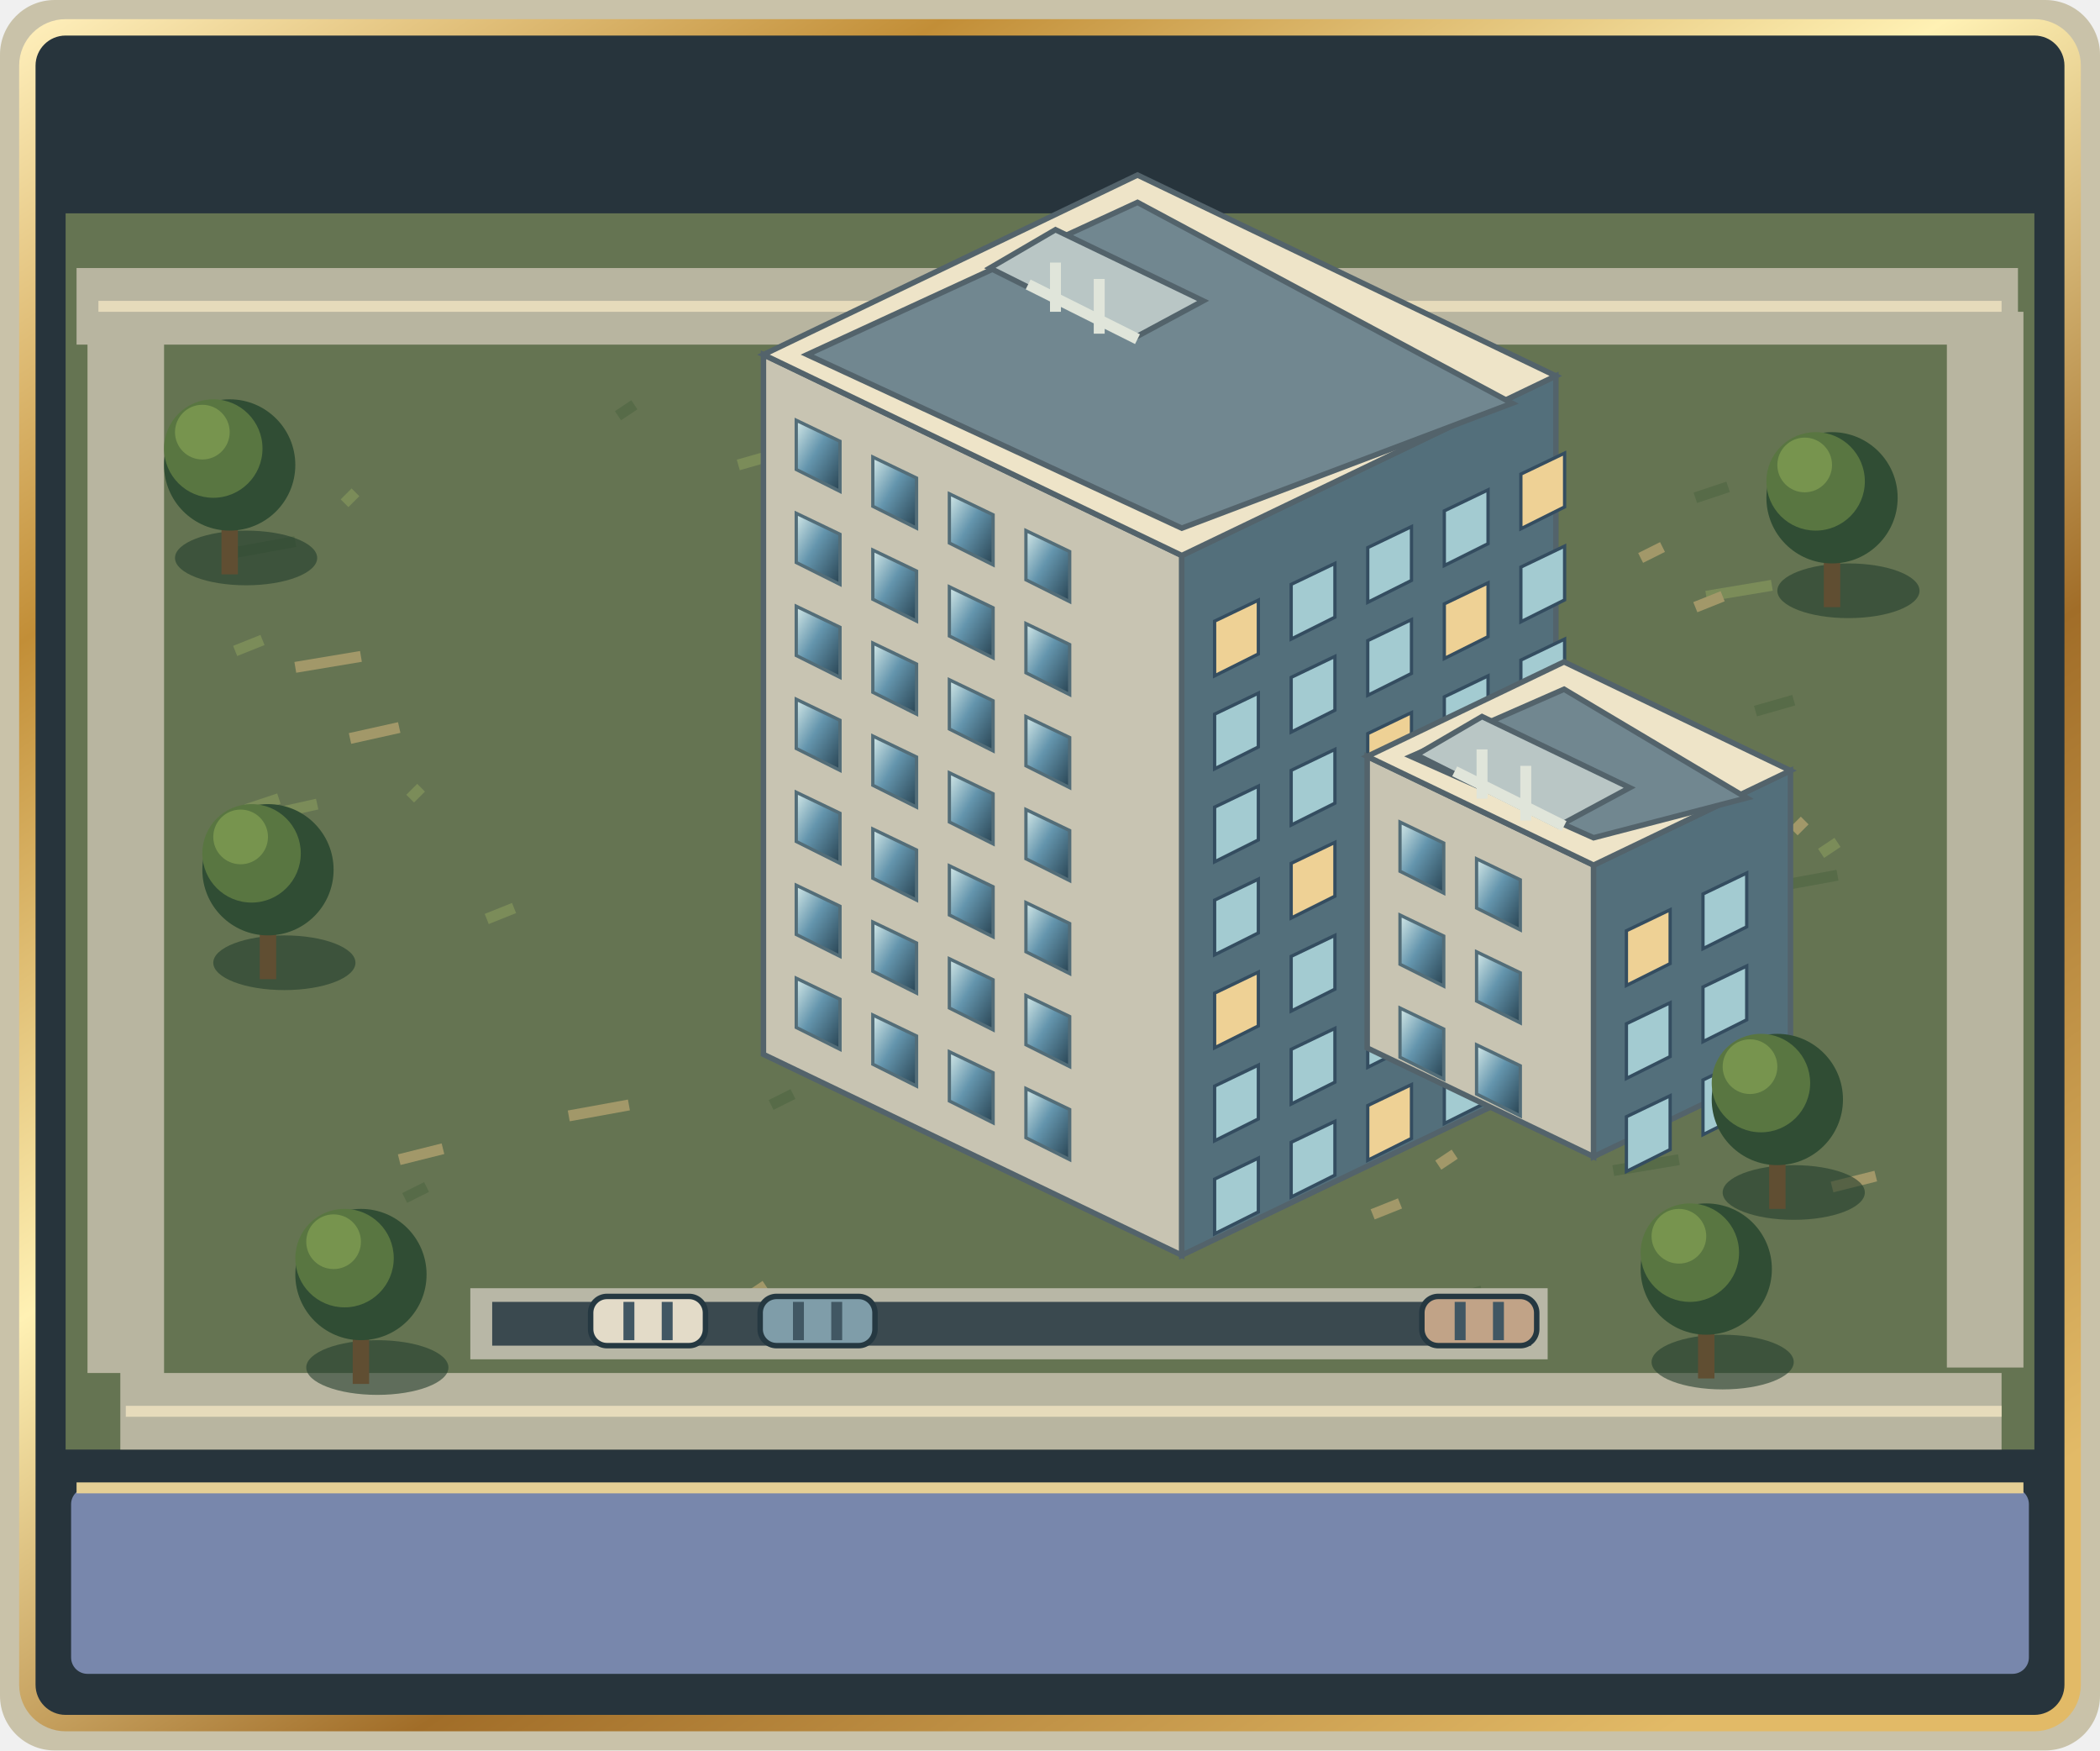
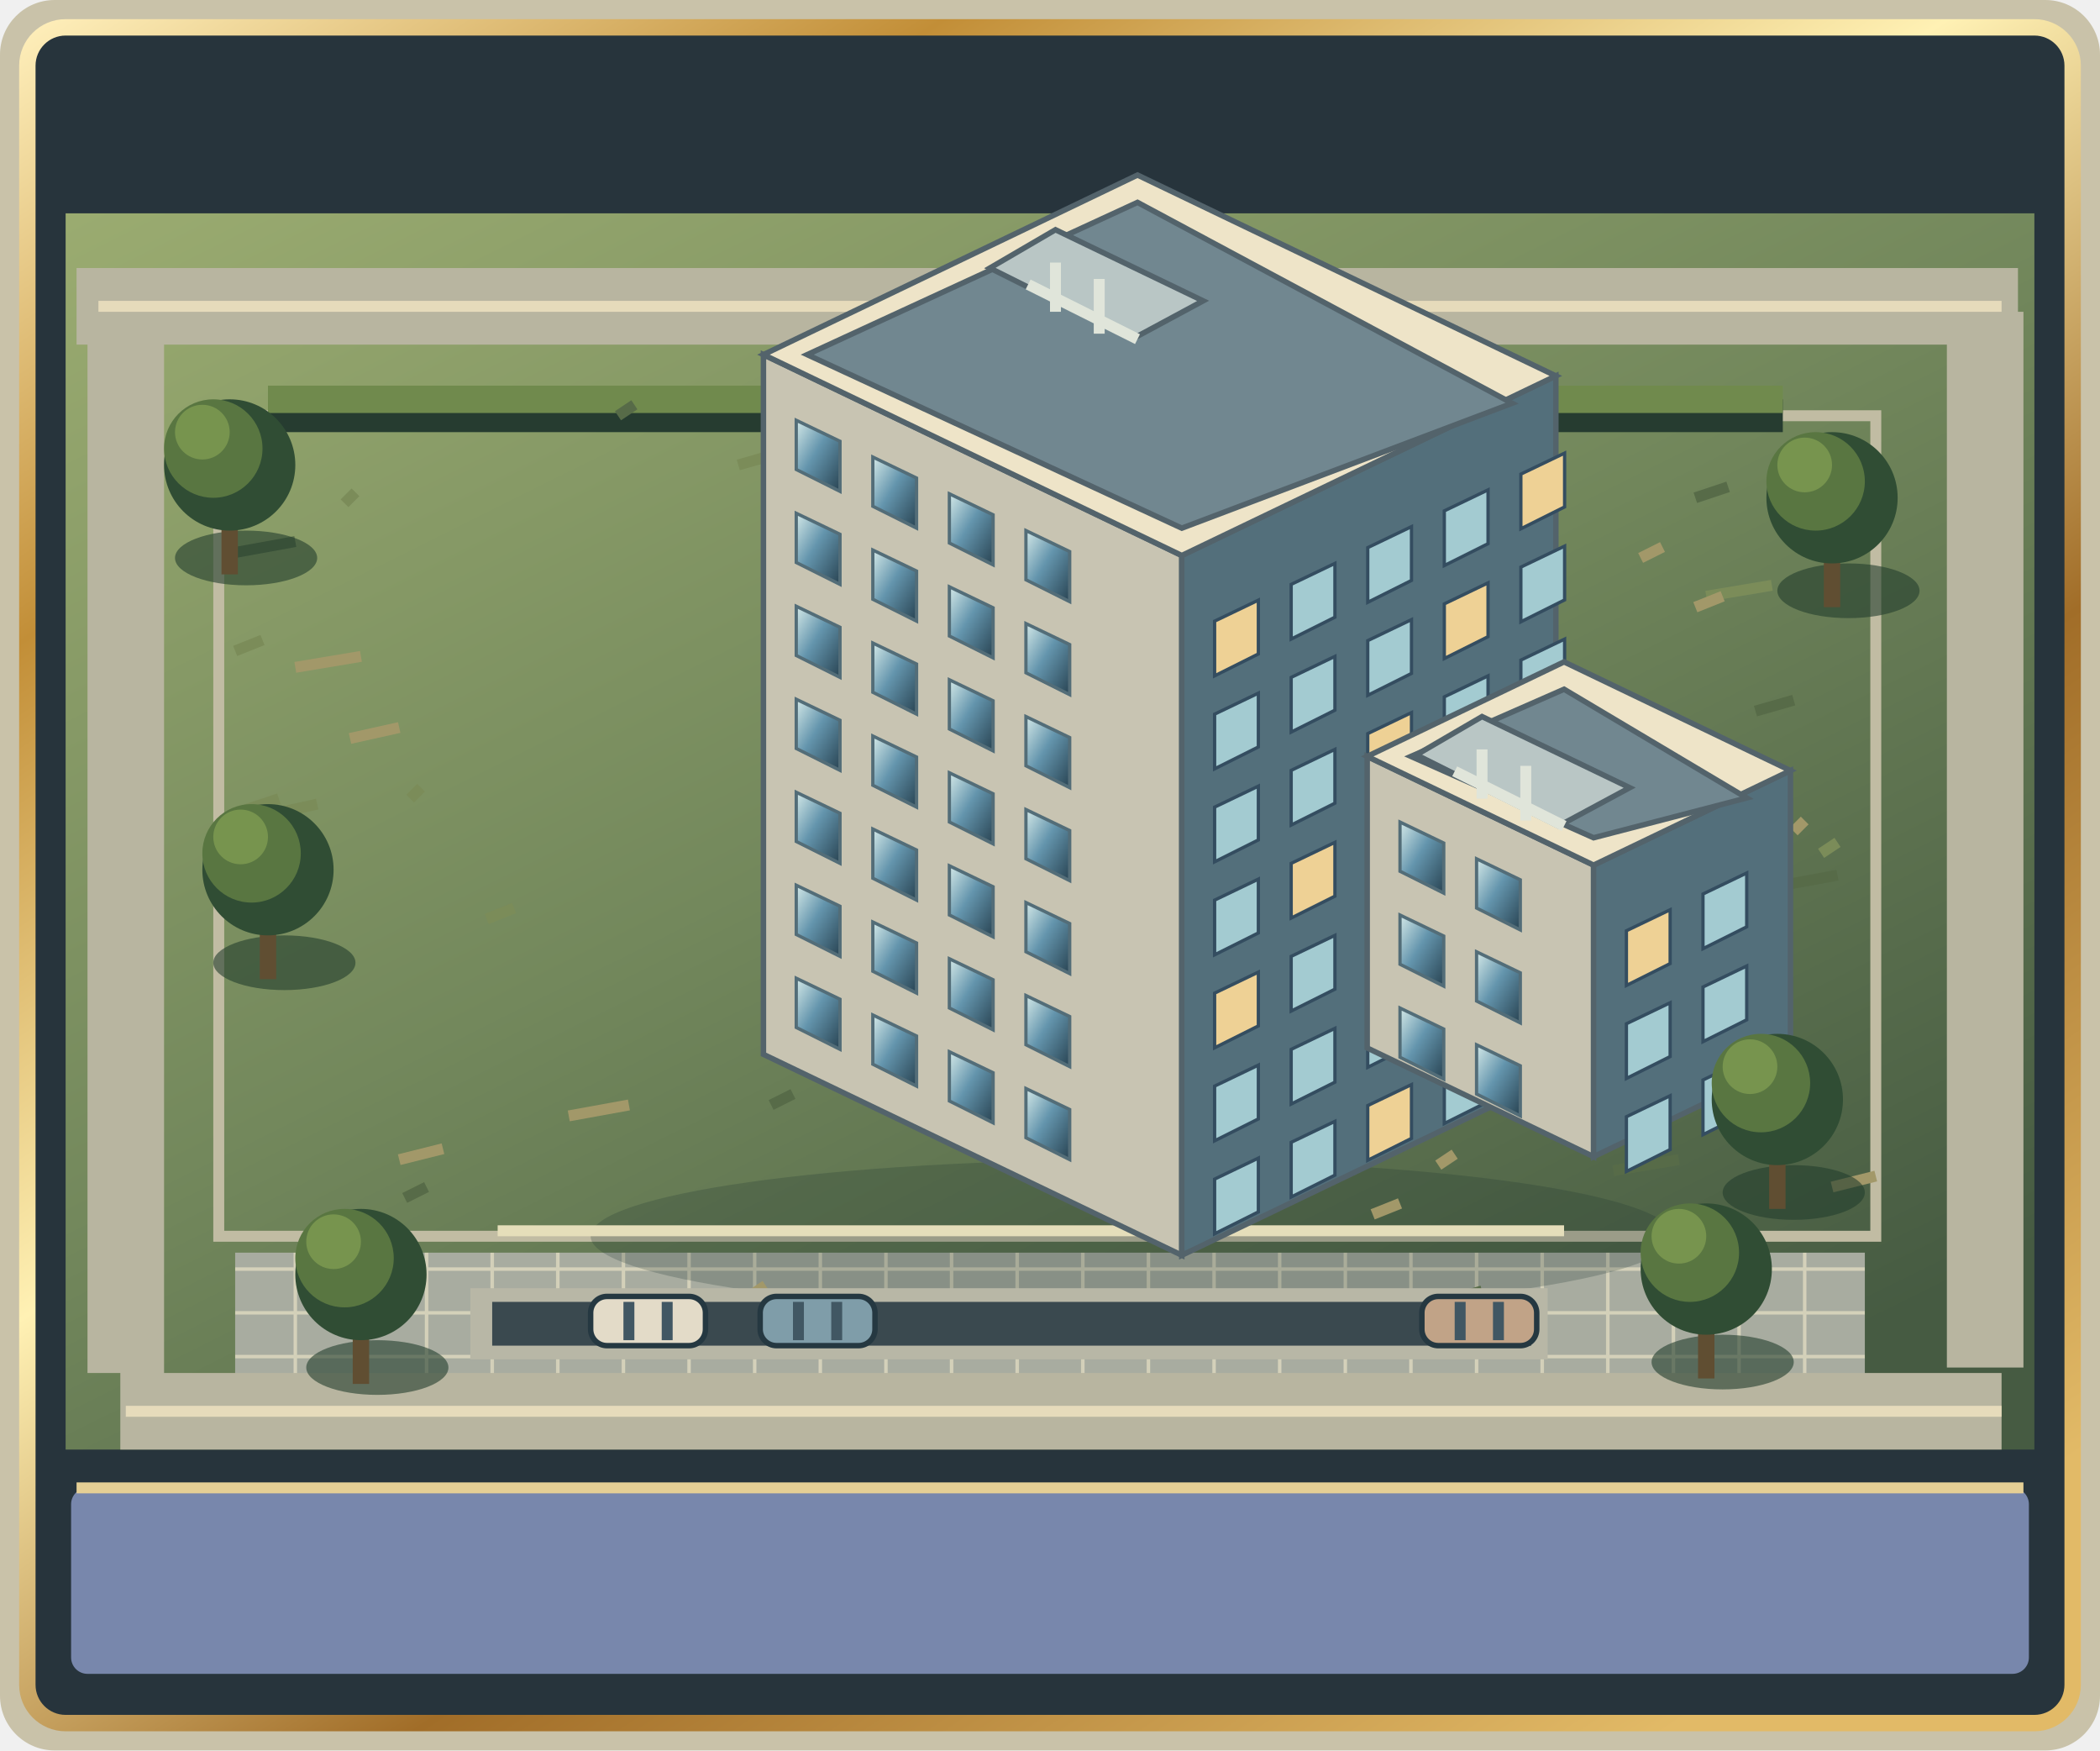
<svg xmlns="http://www.w3.org/2000/svg" viewBox="0 0 384 320" role="img" aria-label="Готовый объект">
  <defs>
    <linearGradient id="gold" x2="0.8" y2="1">
      <stop stop-color="#fff0bc" />
      <stop offset=".22" stop-color="#c28e37" />
      <stop offset=".46" stop-color="#fff1b4" />
      <stop offset=".7" stop-color="#a16d28" />
      <stop offset="1" stop-color="#e2ba67" />
    </linearGradient>
    <linearGradient id="cream" x2="1" y2="1">
      <stop stop-color="#fff5d7" />
      <stop offset=".5" stop-color="#e8d3a0" />
      <stop offset="1" stop-color="#f7e9c8" />
    </linearGradient>
    <linearGradient id="navy" x2=".7" y2="1">
      <stop stop-color="#263b49" />
      <stop offset="1" stop-color="#06121e" />
    </linearGradient>
    <linearGradient id="glass" x2="1" y2="1">
      <stop stop-color="#d4e9e8" />
      <stop offset=".45" stop-color="#6495ad" />
      <stop offset="1" stop-color="#294453" />
    </linearGradient>
    <pattern id="grain" width="9" height="9" patternUnits="userSpaceOnUse">
      <path d="M0 1h2m3 4h1m1 3h2" stroke="#fff" opacity=".07" />
    </pattern>
+     <linearGradient id="soil" x2=".8" y2="1">
+       <stop stop-color="#9aab70" />
+       <stop offset=".5" stop-color="#73885c" />
+       <stop offset="1" stop-color="#465b42" />
+     </linearGradient>
+     <linearGradient id="concrete" x2="1" y2="1">
+       <stop stop-color="#e3decb" />
+       <stop offset="1" stop-color="#8d9b98" />
+     </linearGradient>
+     <pattern id="pavers" width="12" height="8" patternUnits="userSpaceOnUse">
+       <rect width="12" height="8" fill="#a8aca0" />
+       <path d="M0 0h12M0 8h12M6 0v8" stroke="#d3d0b9" stroke-width=".65" />
+     </pattern>
  </defs>
  <rect width="384" height="320" rx="10" fill="#c9c2a9" />
  <rect x="5" y="5" width="374" height="310" rx="7" fill="#27343c" stroke="url(#gold)" stroke-width="3" />
-   <rect x="12" y="39" width="360" height="226" fill="#657452" />
+   <rect x="12" y="39" width="360" height="226" fill="url(#soil)" />
+   <path d="M40 76H343V226H40Z" fill="none" stroke="#c1bca3" stroke-width="2" />
+   <path d="M43 229H341V253H43Z" fill="url(#pavers)" />
+   <path d="M49 76h277" stroke="#263c30" stroke-width="6" />
+   <path d="M49 73h277" stroke="#708a4d" stroke-width="5" />
+   <ellipse cx="207" cy="226" rx="99" ry="14" fill="#19322e" opacity=".23" />
+   <path d="M91 225H286" stroke="#e5deba" stroke-width="2" />
  <path d="M14 56H369M22 258H366M23 56V251M363 57V250" stroke="#b8b5a0" stroke-width="14" />
  <path d="M18 56H366M23 258H366" stroke="#e6dbbb" stroke-width="2" />
  <path d="M312 109l12 -2" stroke="#7b8c59" stroke-width="2" />
  <path d="M251 222l5 -2" stroke="#a29869" stroke-width="2" />
  <path d="M250 206l4 -2" stroke="#7b8c59" stroke-width="2" />
  <path d="M189 202l5 -2" stroke="#a29869" stroke-width="2" />
  <path d="M43 119l5 -2" stroke="#7b8c59" stroke-width="2" />
  <path d="M43 101l11 -2" stroke="#576b48" stroke-width="2" />
  <path d="M74 219l4 -2" stroke="#576b48" stroke-width="2" />
  <path d="M54 122l12 -2" stroke="#a29869" stroke-width="2" />
  <path d="M63 92l2 -2" stroke="#7b8c59" stroke-width="2" />
  <path d="M325 162l11 -2" stroke="#576b48" stroke-width="2" />
  <path d="M73 212l8 -2" stroke="#a29869" stroke-width="2" />
  <path d="M104 204l11 -2" stroke="#a29869" stroke-width="2" />
  <path d="M263 213l3 -2" stroke="#a29869" stroke-width="2" />
  <path d="M49 149l9 -2" stroke="#7b8c59" stroke-width="2" />
  <path d="M141 202l4 -2" stroke="#576b48" stroke-width="2" />
  <path d="M137 237l3 -2" stroke="#a29869" stroke-width="2" />
  <path d="M300 178l8 -2" stroke="#a29869" stroke-width="2" />
  <path d="M328 152l2 -2" stroke="#a29869" stroke-width="2" />
  <path d="M89 168l5 -2" stroke="#7b8c59" stroke-width="2" />
  <path d="M335 217l8 -2" stroke="#a29869" stroke-width="2" />
  <path d="M113 76l3 -2" stroke="#576b48" stroke-width="2" />
  <path d="M310 111l5 -2" stroke="#a29869" stroke-width="2" />
  <path d="M45 148l6 -2" stroke="#7b8c59" stroke-width="2" />
  <path d="M253 187l8 -2" stroke="#a29869" stroke-width="2" />
  <path d="M184 209l3 -2" stroke="#a29869" stroke-width="2" />
  <path d="M295 214l12 -2" stroke="#576b48" stroke-width="2" />
  <path d="M247 178l4 -2" stroke="#7b8c59" stroke-width="2" />
  <path d="M195 155l4 -2" stroke="#7b8c59" stroke-width="2" />
  <path d="M188 242l3 -2" stroke="#a29869" stroke-width="2" />
  <path d="M146 240l12 -2" stroke="#7b8c59" stroke-width="2" />
  <path d="M264 238l7 -2" stroke="#576b48" stroke-width="2" />
  <path d="M310 91l6 -2" stroke="#576b48" stroke-width="2" />
  <path d="M64 135l9 -2" stroke="#a29869" stroke-width="2" />
  <path d="M135 85l7 -2" stroke="#7b8c59" stroke-width="2" />
  <path d="M75 146l2 -2" stroke="#7b8c59" stroke-width="2" />
  <path d="M199 194l2 -2" stroke="#a29869" stroke-width="2" />
  <path d="M321 130l7 -2" stroke="#576b48" stroke-width="2" />
  <path d="M307 233l12 -2" stroke="#576b48" stroke-width="2" />
  <path d="M300 102l4 -2" stroke="#a29869" stroke-width="2" />
  <path d="M333 156l3 -2" stroke="#7b8c59" stroke-width="2" />
  <polygon points="208,159.92 284.5,196.64 216.1,229.472 139.6,192.752" fill="#111e26" stroke="#53636b" stroke-width="0" />
  <polygon points="139.6,64.832 216.1,101.552 216.1,229.472 139.6,192.752" fill="#c8c4b2" stroke="#53636b" stroke-width="1" />
  <polygon points="216.1,101.552 284.5,68.72 284.5,196.64 216.1,229.472" fill="#536f7b" stroke="#53636b" stroke-width="1" />
  <polygon points="208,32 284.5,68.72 216.1,101.552 139.6,64.832" fill="#eee4c8" stroke="#53636b" stroke-width="1" />
  <polygon points="208,37 276.5,73.72 216.1,96.552 147.6,64.832" fill="#718790" stroke="#53636b" stroke-width="1" />
  <polygon points="145.6,76.832 153.6,80.672 153.6,89.832 145.6,85.832" fill="url(#glass)" stroke="#536d78" stroke-width="0.6" />
  <polygon points="159.6,83.552 167.6,87.392 167.6,96.552 159.6,92.552" fill="url(#glass)" stroke="#536d78" stroke-width="0.6" />
  <polygon points="173.6,90.272 181.6,94.112 181.6,103.272 173.6,99.272" fill="url(#glass)" stroke="#536d78" stroke-width="0.6" />
  <polygon points="187.6,96.992 195.6,100.832 195.6,109.992 187.6,105.992" fill="url(#glass)" stroke="#536d78" stroke-width="0.6" />
  <polygon points="222.1,113.552 230.1,109.712 230.1,119.552 222.1,123.552" fill="#eed195" stroke="#344d60" stroke-width="0.6" />
  <polygon points="236.1,106.832 244.1,102.992 244.1,112.832 236.1,116.832" fill="#a3cbd1" stroke="#344d60" stroke-width="0.6" />
  <polygon points="250.1,100.112 258.1,96.272 258.1,106.112 250.1,110.112" fill="#a3cbd1" stroke="#344d60" stroke-width="0.6" />
  <polygon points="264.1,93.392 272.1,89.552 272.1,99.392 264.1,103.392" fill="#a3cbd1" stroke="#344d60" stroke-width="0.6" />
  <polygon points="278.1,86.672 286.1,82.832 286.1,92.672 278.1,96.672" fill="#eed195" stroke="#344d60" stroke-width="0.6" />
  <polygon points="145.6,93.832 153.6,97.672 153.6,106.832 145.6,102.832" fill="url(#glass)" stroke="#536d78" stroke-width="0.6" />
  <polygon points="159.6,100.552 167.6,104.392 167.6,113.552 159.6,109.552" fill="url(#glass)" stroke="#536d78" stroke-width="0.6" />
  <polygon points="173.6,107.272 181.6,111.112 181.6,120.272 173.6,116.272" fill="url(#glass)" stroke="#536d78" stroke-width="0.6" />
  <polygon points="187.6,113.992 195.6,117.832 195.6,126.992 187.6,122.992" fill="url(#glass)" stroke="#536d78" stroke-width="0.6" />
  <polygon points="222.1,130.552 230.1,126.712 230.1,136.552 222.1,140.552" fill="#a3cbd1" stroke="#344d60" stroke-width="0.6" />
  <polygon points="236.1,123.832 244.1,119.992 244.1,129.832 236.1,133.832" fill="#a3cbd1" stroke="#344d60" stroke-width="0.6" />
  <polygon points="250.1,117.112 258.1,113.272 258.1,123.112 250.1,127.112" fill="#a3cbd1" stroke="#344d60" stroke-width="0.6" />
  <polygon points="264.1,110.392 272.1,106.552 272.1,116.392 264.1,120.392" fill="#eed195" stroke="#344d60" stroke-width="0.6" />
  <polygon points="278.1,103.672 286.1,99.832 286.1,109.672 278.1,113.672" fill="#a3cbd1" stroke="#344d60" stroke-width="0.6" />
  <polygon points="145.6,110.832 153.6,114.672 153.6,123.832 145.6,119.832" fill="url(#glass)" stroke="#536d78" stroke-width="0.6" />
  <polygon points="159.6,117.552 167.6,121.392 167.6,130.552 159.6,126.552" fill="url(#glass)" stroke="#536d78" stroke-width="0.6" />
  <polygon points="173.6,124.272 181.6,128.112 181.6,137.272 173.6,133.272" fill="url(#glass)" stroke="#536d78" stroke-width="0.6" />
  <polygon points="187.6,130.992 195.6,134.832 195.6,143.992 187.6,139.992" fill="url(#glass)" stroke="#536d78" stroke-width="0.6" />
  <polygon points="222.1,147.552 230.1,143.712 230.1,153.552 222.1,157.552" fill="#a3cbd1" stroke="#344d60" stroke-width="0.6" />
  <polygon points="236.1,140.832 244.1,136.992 244.1,146.832 236.1,150.832" fill="#a3cbd1" stroke="#344d60" stroke-width="0.6" />
  <polygon points="250.1,134.112 258.1,130.272 258.1,140.112 250.1,144.112" fill="#eed195" stroke="#344d60" stroke-width="0.6" />
  <polygon points="264.1,127.392 272.1,123.552 272.1,133.392 264.1,137.392" fill="#a3cbd1" stroke="#344d60" stroke-width="0.6" />
  <polygon points="278.1,120.672 286.1,116.832 286.1,126.672 278.1,130.672" fill="#a3cbd1" stroke="#344d60" stroke-width="0.6" />
  <polygon points="145.6,127.832 153.6,131.672 153.6,140.832 145.6,136.832" fill="url(#glass)" stroke="#536d78" stroke-width="0.6" />
  <polygon points="159.6,134.552 167.6,138.392 167.6,147.552 159.6,143.552" fill="url(#glass)" stroke="#536d78" stroke-width="0.6" />
  <polygon points="173.6,141.272 181.6,145.112 181.6,154.272 173.6,150.272" fill="url(#glass)" stroke="#536d78" stroke-width="0.6" />
  <polygon points="187.6,147.992 195.6,151.832 195.6,160.992 187.6,156.992" fill="url(#glass)" stroke="#536d78" stroke-width="0.6" />
  <polygon points="222.1,164.552 230.1,160.712 230.1,170.552 222.1,174.552" fill="#a3cbd1" stroke="#344d60" stroke-width="0.6" />
  <polygon points="236.1,157.832 244.1,153.992 244.1,163.832 236.1,167.832" fill="#eed195" stroke="#344d60" stroke-width="0.6" />
  <polygon points="250.1,151.112 258.1,147.272 258.1,157.112 250.1,161.112" fill="#a3cbd1" stroke="#344d60" stroke-width="0.6" />
  <polygon points="264.1,144.392 272.1,140.552 272.1,150.392 264.1,154.392" fill="#a3cbd1" stroke="#344d60" stroke-width="0.6" />
  <polygon points="278.1,137.672 286.1,133.832 286.1,143.672 278.1,147.672" fill="#a3cbd1" stroke="#344d60" stroke-width="0.6" />
  <polygon points="145.6,144.832 153.6,148.672 153.6,157.832 145.6,153.832" fill="url(#glass)" stroke="#536d78" stroke-width="0.6" />
  <polygon points="159.6,151.552 167.6,155.392 167.6,164.552 159.6,160.552" fill="url(#glass)" stroke="#536d78" stroke-width="0.6" />
  <polygon points="173.6,158.272 181.6,162.112 181.6,171.272 173.6,167.272" fill="url(#glass)" stroke="#536d78" stroke-width="0.6" />
  <polygon points="187.6,164.992 195.6,168.832 195.6,177.992 187.6,173.992" fill="url(#glass)" stroke="#536d78" stroke-width="0.6" />
  <polygon points="222.1,181.552 230.1,177.712 230.1,187.552 222.1,191.552" fill="#eed195" stroke="#344d60" stroke-width="0.6" />
  <polygon points="236.1,174.832 244.1,170.992 244.1,180.832 236.1,184.832" fill="#a3cbd1" stroke="#344d60" stroke-width="0.6" />
  <polygon points="250.1,168.112 258.1,164.272 258.1,174.112 250.1,178.112" fill="#a3cbd1" stroke="#344d60" stroke-width="0.6" />
  <polygon points="264.1,161.392 272.1,157.552 272.1,167.392 264.1,171.392" fill="#a3cbd1" stroke="#344d60" stroke-width="0.6" />
  <polygon points="278.1,154.672 286.1,150.832 286.1,160.672 278.1,164.672" fill="#eed195" stroke="#344d60" stroke-width="0.6" />
  <polygon points="145.6,161.832 153.6,165.672 153.6,174.832 145.6,170.832" fill="url(#glass)" stroke="#536d78" stroke-width="0.6" />
  <polygon points="159.6,168.552 167.6,172.392 167.6,181.552 159.6,177.552" fill="url(#glass)" stroke="#536d78" stroke-width="0.6" />
  <polygon points="173.6,175.272 181.6,179.112 181.6,188.272 173.6,184.272" fill="url(#glass)" stroke="#536d78" stroke-width="0.6" />
  <polygon points="187.6,181.992 195.6,185.832 195.6,194.992 187.6,190.992" fill="url(#glass)" stroke="#536d78" stroke-width="0.6" />
  <polygon points="222.1,198.552 230.1,194.712 230.1,204.552 222.1,208.552" fill="#a3cbd1" stroke="#344d60" stroke-width="0.6" />
  <polygon points="236.1,191.832 244.1,187.992 244.1,197.832 236.1,201.832" fill="#a3cbd1" stroke="#344d60" stroke-width="0.6" />
  <polygon points="250.1,185.112 258.1,181.272 258.1,191.112 250.1,195.112" fill="#a3cbd1" stroke="#344d60" stroke-width="0.6" />
  <polygon points="264.1,178.392 272.1,174.552 272.1,184.392 264.1,188.392" fill="#eed195" stroke="#344d60" stroke-width="0.6" />
  <polygon points="278.1,171.672 286.1,167.832 286.1,177.672 278.1,181.672" fill="#a3cbd1" stroke="#344d60" stroke-width="0.6" />
  <polygon points="145.6,178.832 153.6,182.672 153.6,191.832 145.6,187.832" fill="url(#glass)" stroke="#536d78" stroke-width="0.6" />
  <polygon points="159.6,185.552 167.6,189.392 167.6,198.552 159.6,194.552" fill="url(#glass)" stroke="#536d78" stroke-width="0.6" />
  <polygon points="173.6,192.272 181.6,196.112 181.6,205.272 173.6,201.272" fill="url(#glass)" stroke="#536d78" stroke-width="0.6" />
  <polygon points="187.6,198.992 195.6,202.832 195.6,211.992 187.6,207.992" fill="url(#glass)" stroke="#536d78" stroke-width="0.6" />
  <polygon points="222.1,215.552 230.1,211.712 230.1,221.552 222.1,225.552" fill="#a3cbd1" stroke="#344d60" stroke-width="0.6" />
  <polygon points="236.1,208.832 244.1,204.992 244.1,214.832 236.1,218.832" fill="#a3cbd1" stroke="#344d60" stroke-width="0.6" />
  <polygon points="250.1,202.112 258.1,198.272 258.1,208.112 250.1,212.112" fill="#eed195" stroke="#344d60" stroke-width="0.6" />
  <polygon points="264.1,195.392 272.1,191.552 272.1,201.392 264.1,205.392" fill="#a3cbd1" stroke="#344d60" stroke-width="0.6" />
  <polygon points="278.1,188.672 286.1,184.832 286.1,194.672 278.1,198.672" fill="#a3cbd1" stroke="#344d60" stroke-width="0.6" />
  <polygon points="193,42 220,55 207,62 181,49" fill="#b9c6c5" stroke="#53636b" stroke-width="1" />
  <path d="M188 52l20 10m-15-5v-9m8 13v-10" stroke="#e0e5da" stroke-width="2" />
  <polygon points="286,174.3 327.4,194.172 291.4,211.452 250.0,191.58" fill="#111e26" stroke="#53636b" stroke-width="0" />
  <polygon points="250.0,138.28 291.4,158.152 291.4,211.452 250.0,191.58" fill="#c8c4b2" stroke="#53636b" stroke-width="1" />
  <polygon points="291.4,158.152 327.4,140.872 327.4,194.172 291.4,211.452" fill="#536f7b" stroke="#53636b" stroke-width="1" />
  <polygon points="286,121 327.4,140.872 291.4,158.152 250.0,138.28" fill="#eee4c8" stroke="#53636b" stroke-width="1" />
  <polygon points="286,126 319.4,145.872 291.4,153.152 258.0,138.28" fill="#718790" stroke="#53636b" stroke-width="1" />
  <polygon points="256.0,150.28 264.0,154.12 264.0,163.28 256.0,159.28" fill="url(#glass)" stroke="#536d78" stroke-width="0.6" />
  <polygon points="270.0,157.0 278.0,160.84 278.0,170.0 270.0,166.0" fill="url(#glass)" stroke="#536d78" stroke-width="0.6" />
  <polygon points="297.4,170.152 305.4,166.312 305.4,176.152 297.4,180.152" fill="#eed195" stroke="#344d60" stroke-width="0.6" />
  <polygon points="311.4,163.432 319.4,159.592 319.4,169.432 311.4,173.432" fill="#a3cbd1" stroke="#344d60" stroke-width="0.6" />
  <polygon points="256.0,167.28 264.0,171.12 264.0,180.28 256.0,176.28" fill="url(#glass)" stroke="#536d78" stroke-width="0.6" />
  <polygon points="270.0,174.0 278.0,177.84 278.0,187.0 270.0,183.0" fill="url(#glass)" stroke="#536d78" stroke-width="0.6" />
  <polygon points="297.4,187.152 305.4,183.312 305.4,193.152 297.4,197.152" fill="#a3cbd1" stroke="#344d60" stroke-width="0.6" />
  <polygon points="311.4,180.432 319.4,176.592 319.4,186.432 311.4,190.432" fill="#a3cbd1" stroke="#344d60" stroke-width="0.6" />
  <polygon points="256.0,184.28 264.0,188.12 264.0,197.28 256.0,193.28" fill="url(#glass)" stroke="#536d78" stroke-width="0.6" />
  <polygon points="270.0,191.0 278.0,194.84 278.0,204.0 270.0,200.0" fill="url(#glass)" stroke="#536d78" stroke-width="0.6" />
  <polygon points="297.4,204.152 305.4,200.312 305.4,210.152 297.4,214.152" fill="#a3cbd1" stroke="#344d60" stroke-width="0.6" />
  <polygon points="311.4,197.432 319.4,193.592 319.4,203.432 311.4,207.432" fill="#a3cbd1" stroke="#344d60" stroke-width="0.6" />
  <polygon points="271,131 298,144 285,151 259,138" fill="#b9c6c5" stroke="#53636b" stroke-width="1" />
  <path d="M266 141l20 10m-15-5v-9m8 13v-10" stroke="#e0e5da" stroke-width="2" />
  <path d="M86 242h197" stroke="#b8b7a6" stroke-width="13" />
  <path d="M90 242h190" stroke="#3a494f" stroke-width="8" />
  <rect x="108" y="237" width="21" height="9" rx="3" fill="#e3dbc8" stroke="#253841" />
  <path d="M115 238v7m7-7v7" stroke="#415763" stroke-width="2" />
  <rect x="139" y="237" width="21" height="9" rx="3" fill="#7f9da9" stroke="#253841" />
  <path d="M146 238v7m7-7v7" stroke="#415763" stroke-width="2" />
  <rect x="260" y="237" width="21" height="9" rx="3" fill="#c1a387" stroke="#253841" />
  <path d="M267 238v7m7-7v7" stroke="#415763" stroke-width="2" />
  <ellipse cx="45" cy="102" rx="13" ry="5" fill="#233e2d" opacity=".6" />
  <path d="M42 92v13" stroke="#604e32" stroke-width="3" />
  <circle cx="42" cy="85" r="12" fill="#304d34" />
  <circle cx="39" cy="82" r="9" fill="#597641" />
  <circle cx="37" cy="79" r="5" fill="#77944e" />
  <ellipse cx="52" cy="176" rx="13" ry="5" fill="#233e2d" opacity=".6" />
  <path d="M49 166v13" stroke="#604e32" stroke-width="3" />
  <circle cx="49" cy="159" r="12" fill="#304d34" />
  <circle cx="46" cy="156" r="9" fill="#597641" />
  <circle cx="44" cy="153" r="5" fill="#77944e" />
  <ellipse cx="328" cy="218" rx="13" ry="5" fill="#233e2d" opacity=".6" />
  <path d="M325 208v13" stroke="#604e32" stroke-width="3" />
  <circle cx="325" cy="201" r="12" fill="#304d34" />
  <circle cx="322" cy="198" r="9" fill="#597641" />
  <circle cx="320" cy="195" r="5" fill="#77944e" />
  <ellipse cx="315" cy="249" rx="13" ry="5" fill="#233e2d" opacity=".6" />
  <path d="M312 239v13" stroke="#604e32" stroke-width="3" />
  <circle cx="312" cy="232" r="12" fill="#304d34" />
  <circle cx="309" cy="229" r="9" fill="#597641" />
  <circle cx="307" cy="226" r="5" fill="#77944e" />
  <ellipse cx="69" cy="250" rx="13" ry="5" fill="#233e2d" opacity=".6" />
  <path d="M66 240v13" stroke="#604e32" stroke-width="3" />
  <circle cx="66" cy="233" r="12" fill="#304d34" />
  <circle cx="63" cy="230" r="9" fill="#597641" />
  <circle cx="61" cy="227" r="5" fill="#77944e" />
  <ellipse cx="338" cy="108" rx="13" ry="5" fill="#233e2d" opacity=".6" />
  <path d="M335 98v13" stroke="#604e32" stroke-width="3" />
  <circle cx="335" cy="91" r="12" fill="#304d34" />
  <circle cx="332" cy="88" r="9" fill="#597641" />
  <circle cx="330" cy="85" r="5" fill="#77944e" />
  <rect x="13" y="272" width="358" height="34" rx="3" fill="#7887ac" />
  <path d="M14 272h356" stroke="#e5cf95" stroke-width="2" />
</svg>
